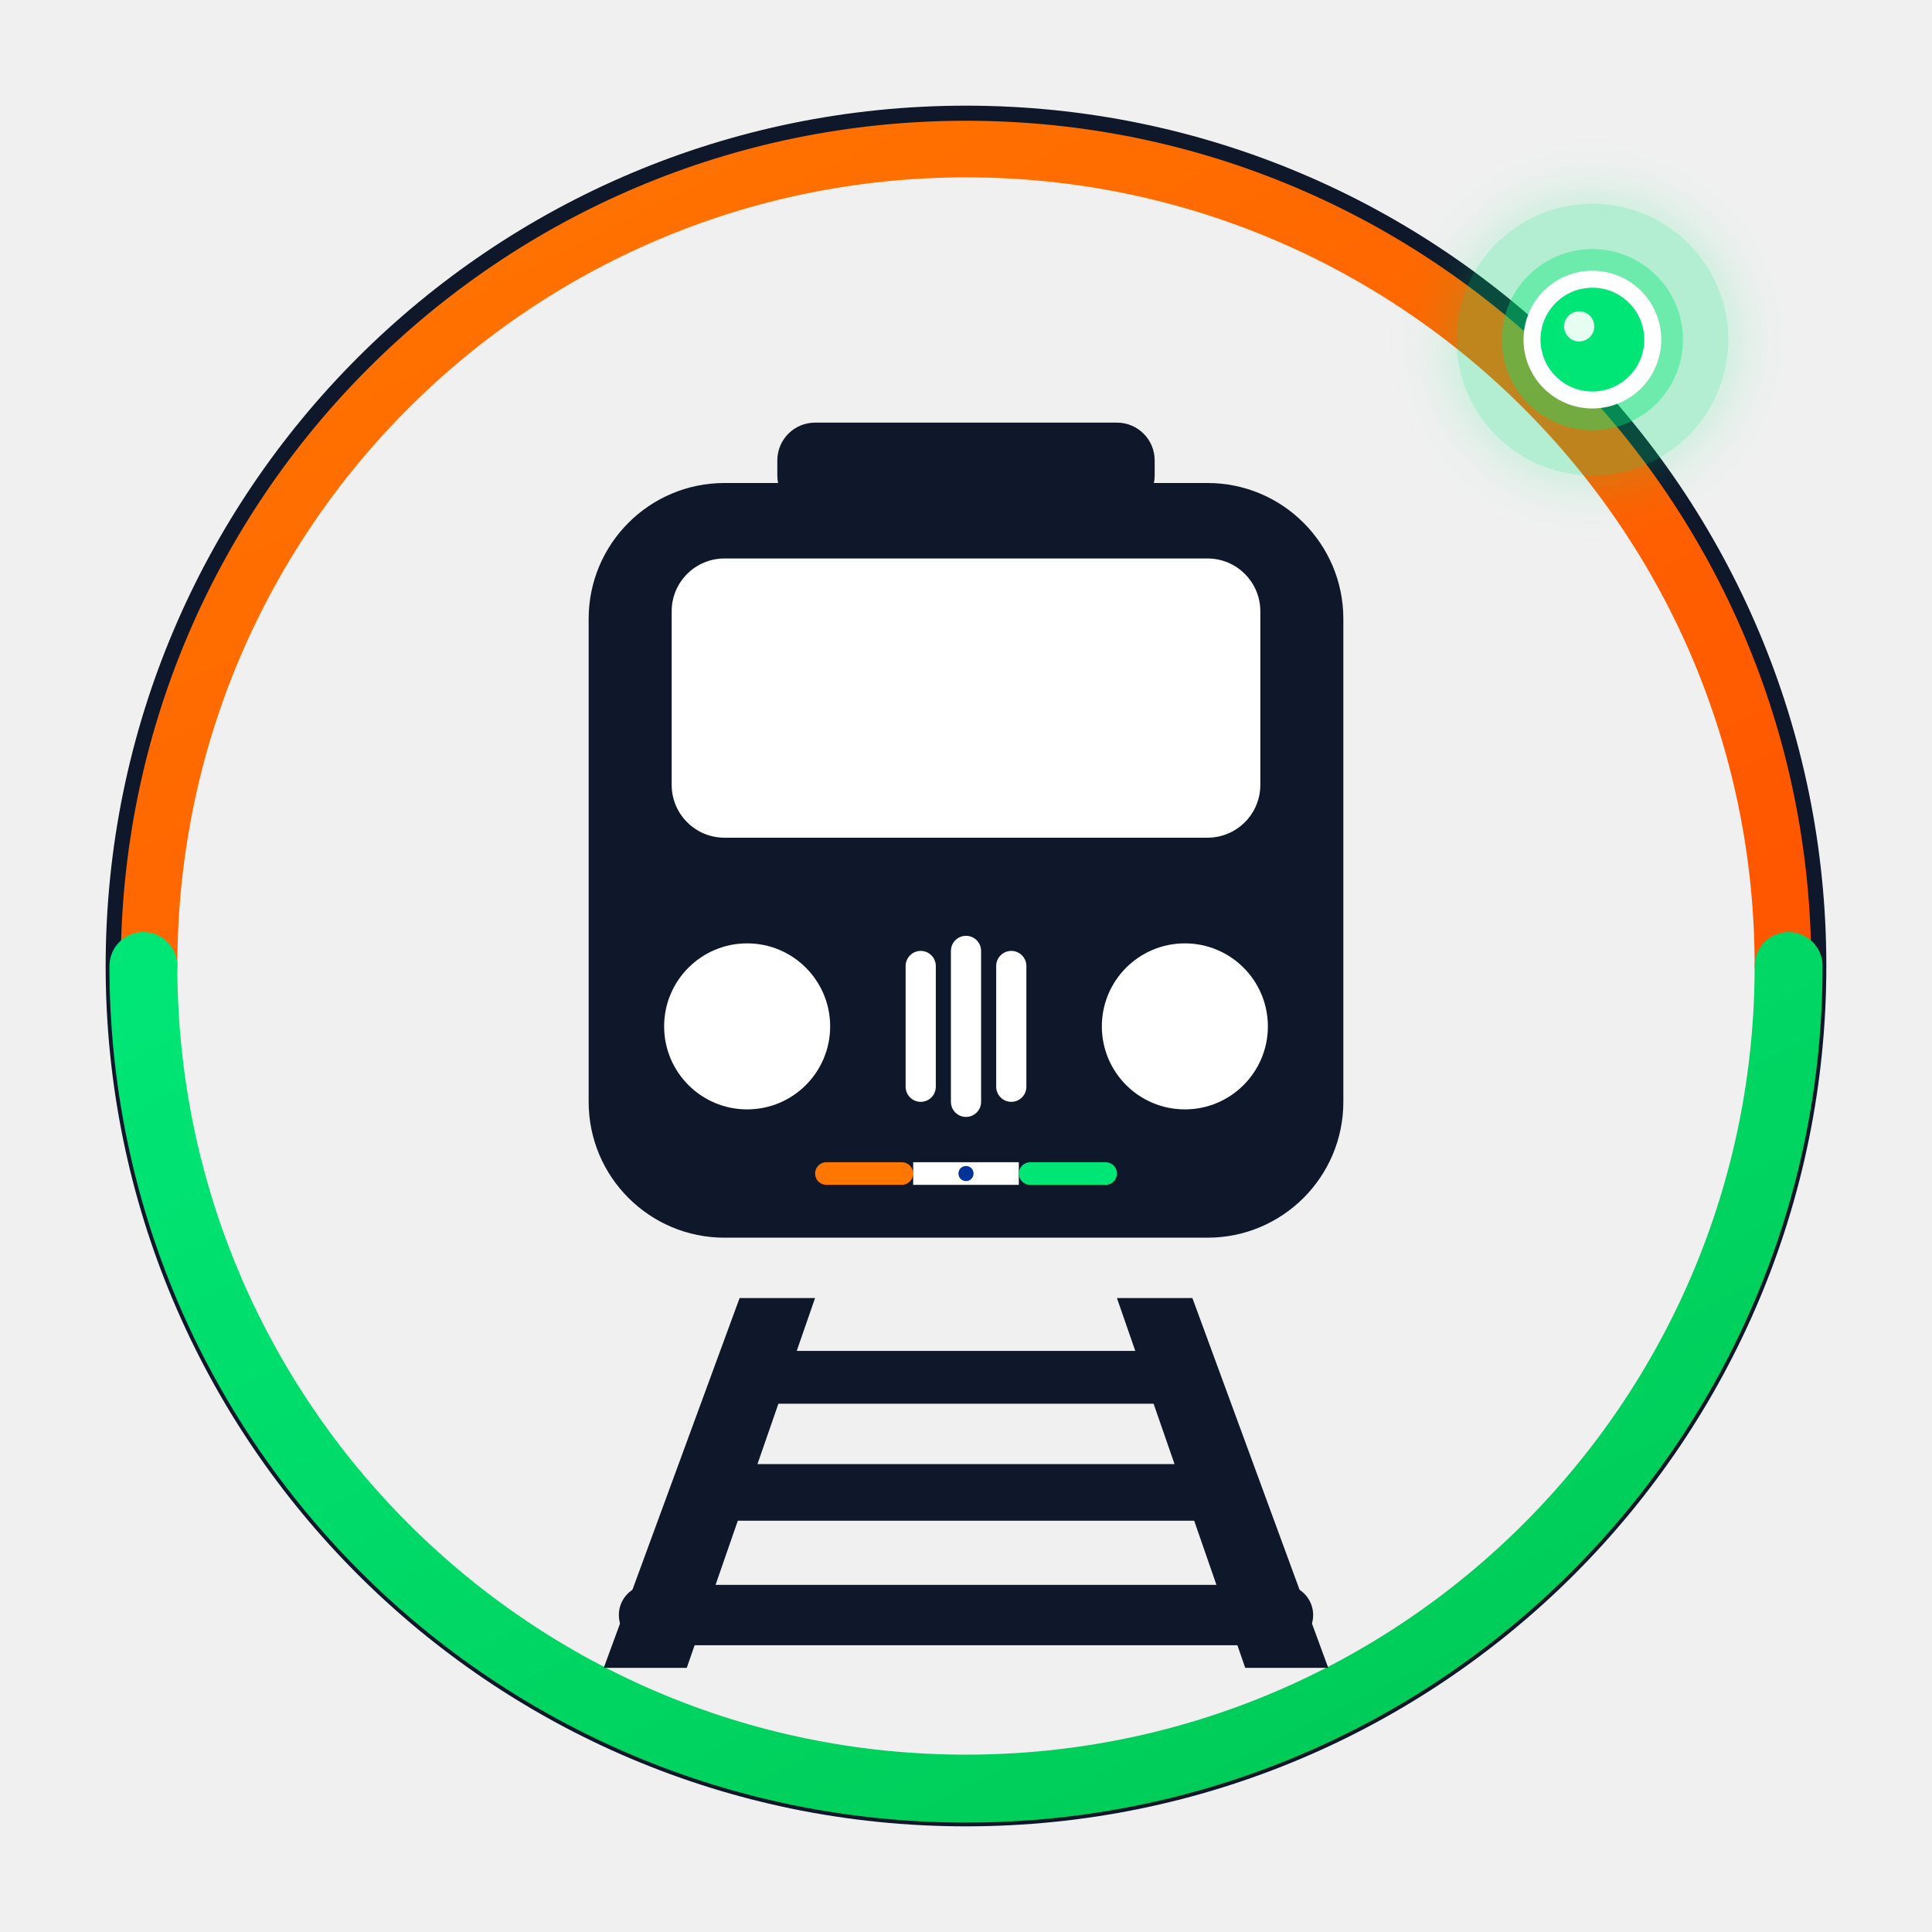
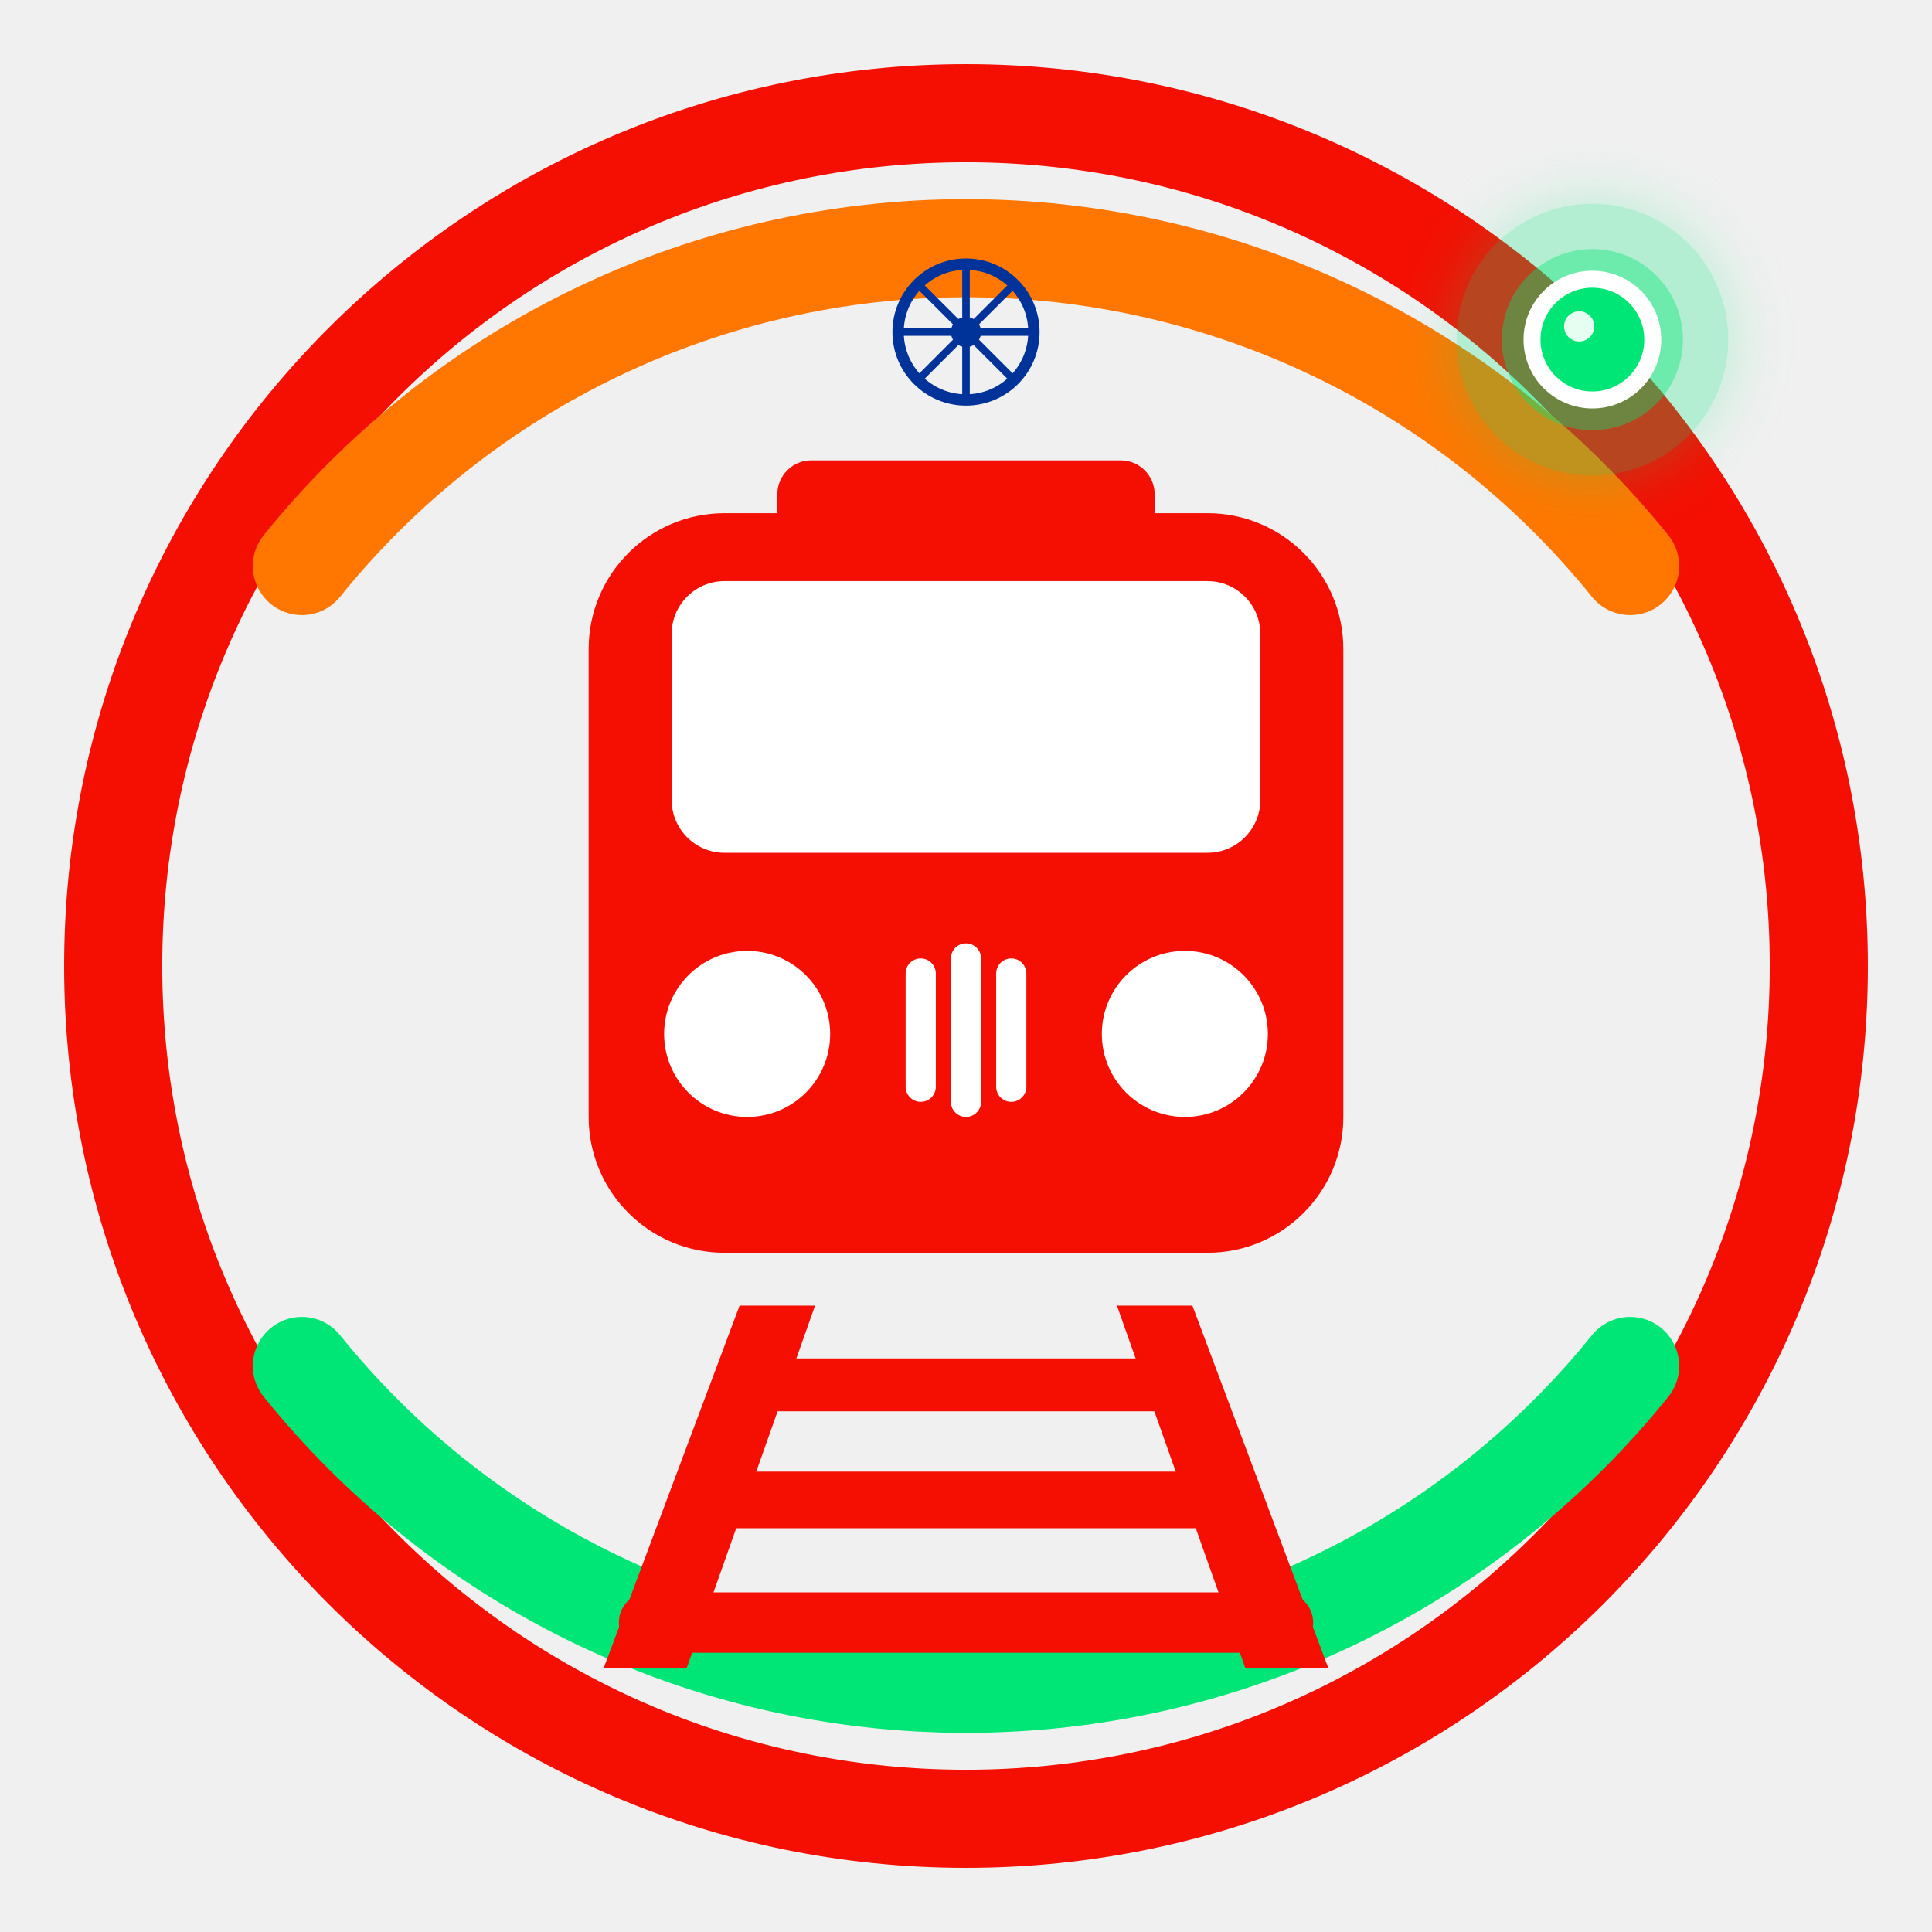
<svg xmlns="http://www.w3.org/2000/svg" viewBox="0 0 512 512" width="100%" height="100%">
  <defs>
-     <filter id="glow2" x="-40%" y="-40%" width="180%" height="180%">
+     <filter id="adobeGlow2" x="-40%" y="-40%" width="180%" height="180%">
      <feGaussianBlur stdDeviation="8" result="blur" />
      <feMerge>
        <feMergeNode in="blur" />
        <feMergeNode in="SourceGraphic" />
      </feMerge>
    </filter>
-     <linearGradient id="saffronGrad2" x1="0%" y1="0%" x2="100%" y2="100%">
-       <stop offset="0%" stop-color="#FF7700" />
-       <stop offset="100%" stop-color="#FF5500" />
-     </linearGradient>
-     <linearGradient id="greenGrad2" x1="0%" y1="0%" x2="100%" y2="100%">
-       <stop offset="0%" stop-color="#00E676" />
-       <stop offset="100%" stop-color="#00C853" />
-     </linearGradient>
  </defs>
-   <path d="M 38 256 A 218 218 0 0 1 474 256" fill="none" stroke="url(#saffronGrad2)" stroke-width="18" stroke-linecap="round" />
-   <circle cx="256" cy="256" r="226" fill="none" stroke="#0F172A" stroke-width="4" />
-   <path d="M 474 256 A 218 218 0 0 1 38 256" fill="none" stroke="url(#greenGrad2)" stroke-width="18" stroke-linecap="round" />
-   <rect x="206" y="112" width="100" height="24" rx="10" fill="#0F172A" />
-   <rect x="156" y="128" width="200" height="200" rx="36" fill="#0F172A" />
-   <rect x="178" y="148" width="156" height="74" rx="14" fill="#FFFFFF" />
-   <circle cx="198" cy="272" r="22" fill="#FFFFFF" />
-   <circle cx="314" cy="272" r="22" fill="#FFFFFF" />
-   <rect x="240" y="252" width="8" height="40" rx="4" fill="#FFFFFF" />
-   <rect x="252" y="248" width="8" height="48" rx="4" fill="#FFFFFF" />
-   <rect x="264" y="252" width="8" height="40" rx="4" fill="#FFFFFF" />
-   <g transform="translate(216, 308)">
-     <rect x="0" y="0" width="26" height="6" rx="3" fill="#FF7700" />
-     <rect x="26" y="0" width="28" height="6" fill="#FFFFFF" />
-     <circle cx="40" cy="3" r="2" fill="#003399" />
-     <rect x="54" y="0" width="26" height="6" rx="3" fill="#00E676" />
+   <circle cx="256" cy="256" r="226" fill="none" stroke="#F40F02" stroke-width="26" />
+   <path d="M 80 150 A 226 226 0 0 1 432 150" fill="none" stroke="#FF7700" stroke-width="26" stroke-linecap="round" />
+   <path d="M 432 362 A 226 226 0 0 1 80 362" fill="none" stroke="#00E676" stroke-width="26" stroke-linecap="round" />
+   <g transform="translate(256, 88)">
+     <circle cx="0" cy="0" r="18" fill="none" stroke="#003399" stroke-width="3" />
+     <circle cx="0" cy="0" r="4" fill="#003399" />
+     <line x1="0" y1="-17" x2="0" y2="17" stroke="#003399" stroke-width="2" />
+     <line x1="-17" y1="0" x2="17" y2="0" stroke="#003399" stroke-width="2" />
+     <line x1="-12" y1="-12" x2="12" y2="12" stroke="#003399" stroke-width="2" />
+     <line x1="-12" y1="12" x2="12" y2="-12" stroke="#003399" stroke-width="2" />
  </g>
-   <polygon points="196,344 216,344 182,442 160,442" fill="#0F172A" />
-   <polygon points="296,344 316,344 352,442 330,442" fill="#0F172A" />
-   <rect x="194" y="358" width="124" height="14" rx="7" fill="#0F172A" />
-   <rect x="180" y="388" width="152" height="15" rx="7.5" fill="#0F172A" />
-   <rect x="164" y="420" width="184" height="16" rx="8" fill="#0F172A" />
+   <rect x="206" y="122" width="100" height="22" rx="9" fill="#F40F02" />
+   <rect x="156" y="136" width="200" height="196" rx="36" fill="#F40F02" />
+   <rect x="178" y="154" width="156" height="72" rx="14" fill="#FFFFFF" />
+   <circle cx="198" cy="274" r="22" fill="#FFFFFF" />
+   <circle cx="314" cy="274" r="22" fill="#FFFFFF" />
+   <rect x="240" y="254" width="8" height="38" rx="4" fill="#FFFFFF" />
+   <rect x="252" y="250" width="8" height="46" rx="4" fill="#FFFFFF" />
+   <rect x="264" y="254" width="8" height="38" rx="4" fill="#FFFFFF" />
+   <polygon points="196,346 216,346 182,442 160,442" fill="#F40F02" />
+   <polygon points="296,346 316,346 352,442 330,442" fill="#F40F02" />
+   <rect x="194" y="360" width="124" height="14" rx="7" fill="#F40F02" />
+   <rect x="180" y="390" width="152" height="15" rx="7.5" fill="#F40F02" />
+   <rect x="164" y="422" width="184" height="16" rx="8" fill="#F40F02" />
  <g transform="translate(422, 90)">
-     <circle cx="0" cy="0" r="36" fill="#00E676" opacity="0.25" filter="url(#glow2)" />
+     <circle cx="0" cy="0" r="36" fill="#00E676" opacity="0.25" filter="url(#adobeGlow2)" />
    <circle cx="0" cy="0" r="24" fill="#00E676" opacity="0.4" />
    <circle cx="0" cy="0" r="16" fill="#00E676" stroke="#FFFFFF" stroke-width="4.5" />
    <circle cx="-3.5" cy="-3.5" r="4" fill="#FFFFFF" opacity="0.9" />
  </g>
</svg>
